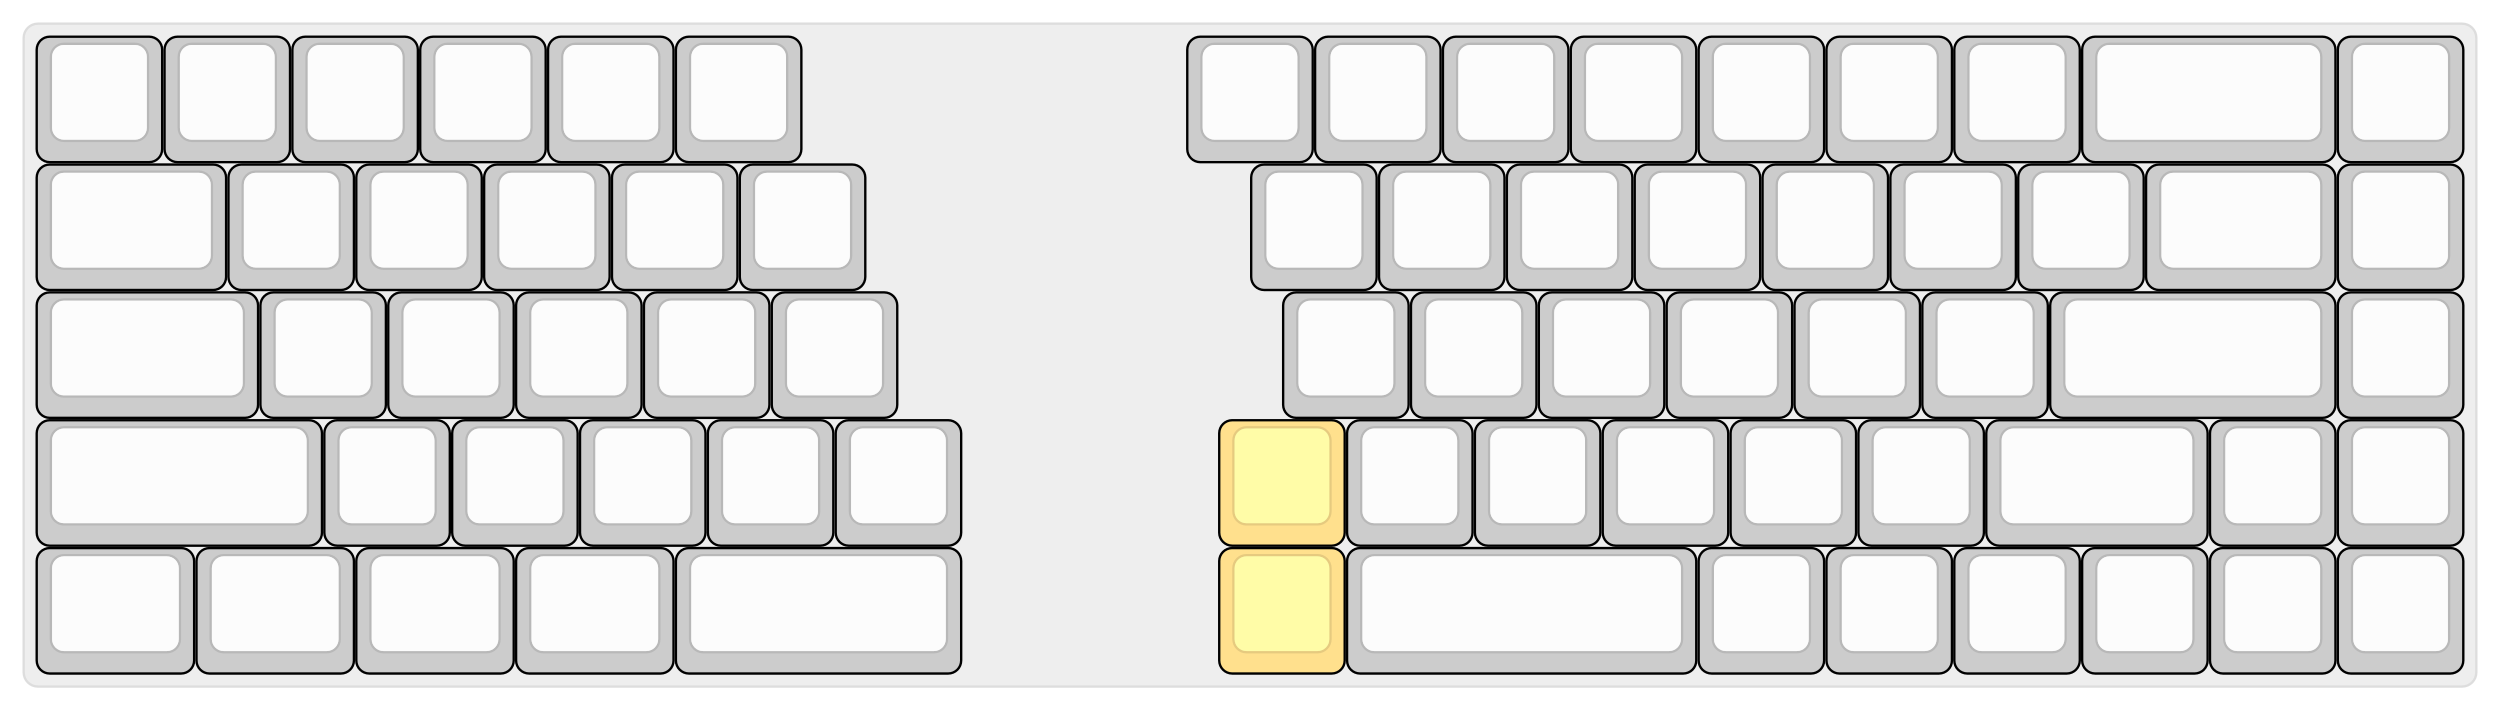
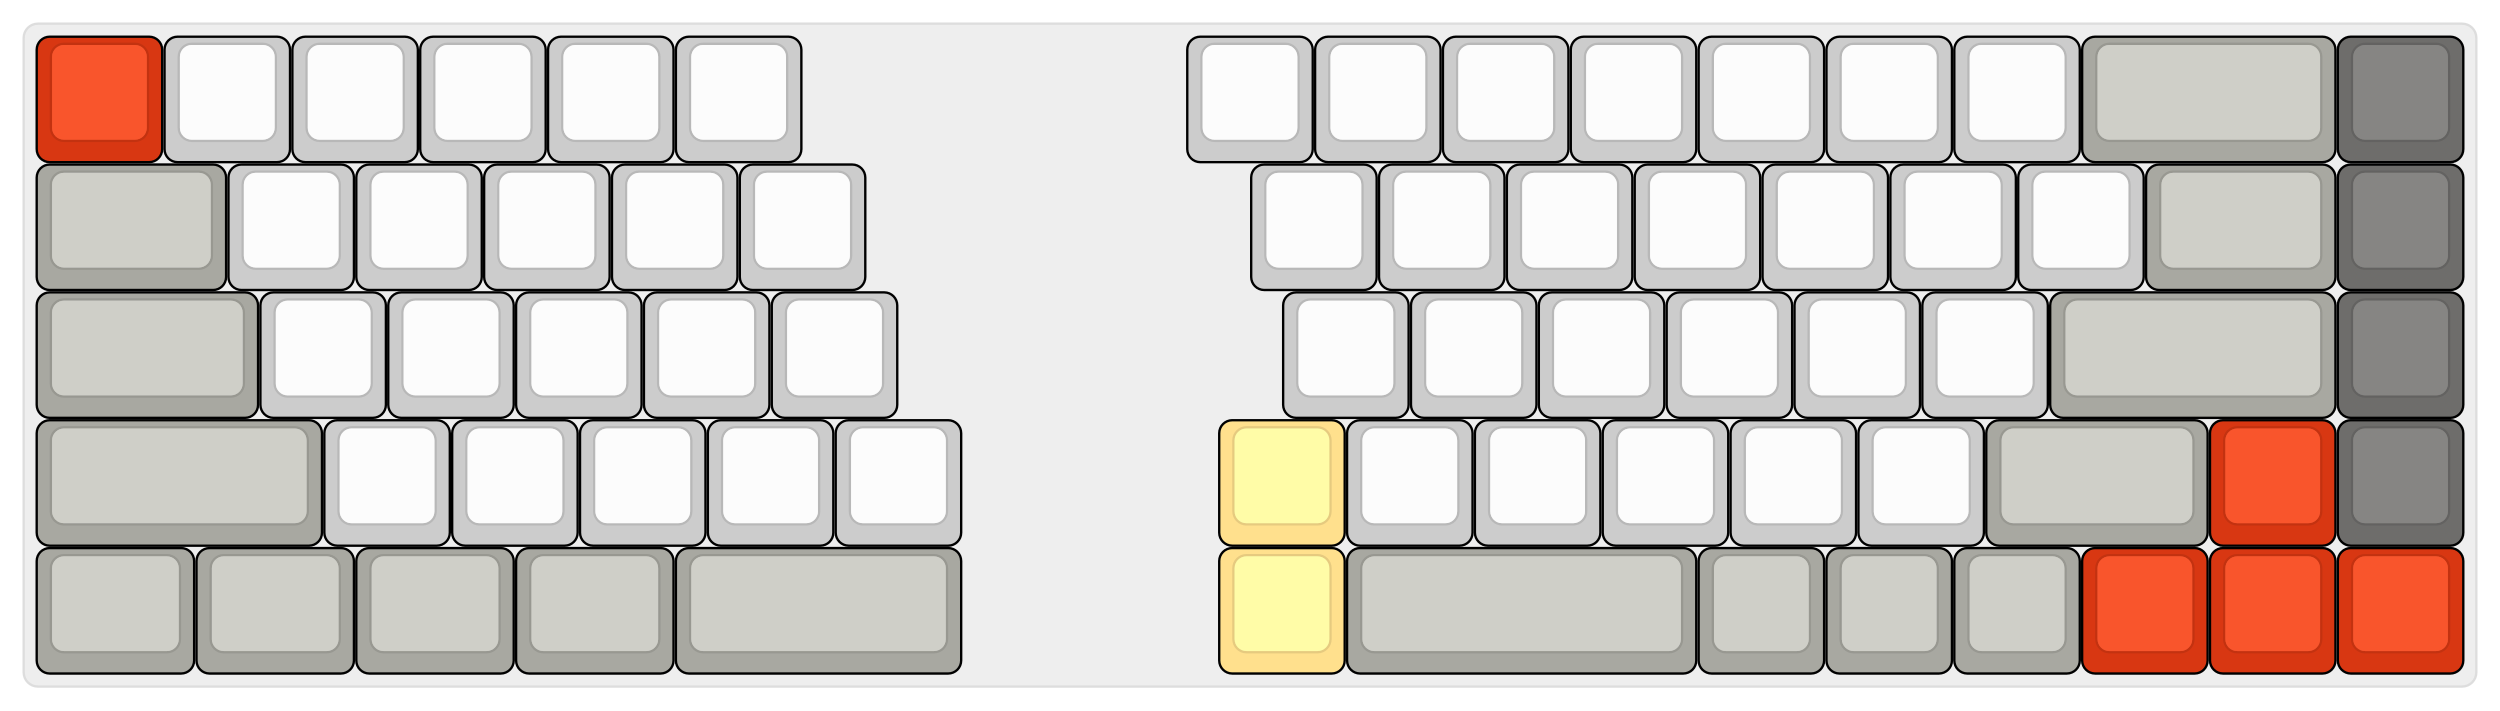
<svg xmlns="http://www.w3.org/2000/svg" xmlns:xlink="http://www.w3.org/1999/xlink" width="1056px" height="300px" viewBox="0 0 1056 300">
  <style type="text/css">
    .keycap .border { stroke: black; stroke-width: 2; }
    .keycap .inner.border { stroke: rgba(0,0,0,.1); }
    </style>
  <defs>
    <linearGradient id="DCS">
      <stop offset="0%" stop-color="black" stop-opacity="0" />
      <stop offset="40%" stop-color="black" stop-opacity="0.1" />
      <stop offset="60%" stop-color="black" stop-opacity="0.1" />
      <stop offset="100%" stop-color="black" stop-opacity="0" />
    </linearGradient>
    <linearGradient id="SPACE" x1="0%" x2="0%" y1="0%" y2="100%">
      <stop offset="0%" stop-color="black" stop-opacity="0.1" />
      <stop offset="20%" stop-color="black" stop-opacity="0.0" />
      <stop offset="40%" stop-color="black" stop-opacity="0.0" />
      <stop offset="100%" stop-color="black" stop-opacity="0.1" />
    </linearGradient>
    <radialGradient id="DSA">
      <stop offset="0%" stop-color="black" stop-opacity="0.1" />
      <stop offset="10%" stop-color="black" stop-opacity="0.1" />
      <stop offset="100%" stop-color="black" stop-opacity="0" />
    </radialGradient>
    <radialGradient id="SA" xlink:href="#DSA" />
  </defs>
  <g transform="translate(10,10)">
    <rect width="1036" height="280" stroke="#ddd" stroke-width="1" fill="#eeeeee" rx="6" />
    <g transform="translate(5,5)">
      <g class="  keycap">
-         <rect x="1" y="1" width="52" height="52" rx="5" fill="#cccccc" class="outer border" />
-         <rect x="1" y="1" width="52" height="52" rx="5" fill="#cccccc" />
-         <rect x="7" y="4" width="40" height="40" rx="5" fill="#fcfcfc" class="inner border" />
-         <rect x="7" y="4" width="40" height="40" rx="5" fill="#fcfcfc" />
+         <rect x="1" y="1" width="52" height="52" rx="5" fill="#d83712" class="outer border" />
+         <rect x="1" y="1" width="52" height="52" rx="5" fill="#d83712" />
+         <rect x="7" y="4" width="40" height="40" rx="5" fill="#f9552c" class="inner border" />
+         <rect x="7" y="4" width="40" height="40" rx="5" fill="#f9552c" />
      </g>
      <g class="  keycap">
        <rect x="55" y="1" width="52" height="52" rx="5" fill="#cccccc" class="outer border" />
        <rect x="55" y="1" width="52" height="52" rx="5" fill="#cccccc" />
        <rect x="61" y="4" width="40" height="40" rx="5" fill="#fcfcfc" class="inner border" />
        <rect x="61" y="4" width="40" height="40" rx="5" fill="#fcfcfc" />
      </g>
      <g class="  keycap">
        <rect x="109" y="1" width="52" height="52" rx="5" fill="#cccccc" class="outer border" />
        <rect x="109" y="1" width="52" height="52" rx="5" fill="#cccccc" />
        <rect x="115" y="4" width="40" height="40" rx="5" fill="#fcfcfc" class="inner border" />
        <rect x="115" y="4" width="40" height="40" rx="5" fill="#fcfcfc" />
      </g>
      <g class="  keycap">
        <rect x="163" y="1" width="52" height="52" rx="5" fill="#cccccc" class="outer border" />
        <rect x="163" y="1" width="52" height="52" rx="5" fill="#cccccc" />
        <rect x="169" y="4" width="40" height="40" rx="5" fill="#fcfcfc" class="inner border" />
        <rect x="169" y="4" width="40" height="40" rx="5" fill="#fcfcfc" />
      </g>
      <g class="  keycap">
        <rect x="217" y="1" width="52" height="52" rx="5" fill="#cccccc" class="outer border" />
        <rect x="217" y="1" width="52" height="52" rx="5" fill="#cccccc" />
        <rect x="223" y="4" width="40" height="40" rx="5" fill="#fcfcfc" class="inner border" />
        <rect x="223" y="4" width="40" height="40" rx="5" fill="#fcfcfc" />
      </g>
      <g class="  keycap">
        <rect x="271" y="1" width="52" height="52" rx="5" fill="#cccccc" class="outer border" />
        <rect x="271" y="1" width="52" height="52" rx="5" fill="#cccccc" />
        <rect x="277" y="4" width="40" height="40" rx="5" fill="#fcfcfc" class="inner border" />
        <rect x="277" y="4" width="40" height="40" rx="5" fill="#fcfcfc" />
      </g>
      <g class="  keycap">
        <rect x="487" y="1" width="52" height="52" rx="5" fill="#cccccc" class="outer border" />
        <rect x="487" y="1" width="52" height="52" rx="5" fill="#cccccc" />
        <rect x="493" y="4" width="40" height="40" rx="5" fill="#fcfcfc" class="inner border" />
        <rect x="493" y="4" width="40" height="40" rx="5" fill="#fcfcfc" />
      </g>
      <g class="  keycap">
        <rect x="541" y="1" width="52" height="52" rx="5" fill="#cccccc" class="outer border" />
        <rect x="541" y="1" width="52" height="52" rx="5" fill="#cccccc" />
        <rect x="547" y="4" width="40" height="40" rx="5" fill="#fcfcfc" class="inner border" />
        <rect x="547" y="4" width="40" height="40" rx="5" fill="#fcfcfc" />
      </g>
      <g class="  keycap">
        <rect x="595" y="1" width="52" height="52" rx="5" fill="#cccccc" class="outer border" />
        <rect x="595" y="1" width="52" height="52" rx="5" fill="#cccccc" />
        <rect x="601" y="4" width="40" height="40" rx="5" fill="#fcfcfc" class="inner border" />
        <rect x="601" y="4" width="40" height="40" rx="5" fill="#fcfcfc" />
      </g>
      <g class="  keycap">
        <rect x="649" y="1" width="52" height="52" rx="5" fill="#cccccc" class="outer border" />
        <rect x="649" y="1" width="52" height="52" rx="5" fill="#cccccc" />
        <rect x="655" y="4" width="40" height="40" rx="5" fill="#fcfcfc" class="inner border" />
        <rect x="655" y="4" width="40" height="40" rx="5" fill="#fcfcfc" />
      </g>
      <g class="  keycap">
        <rect x="703" y="1" width="52" height="52" rx="5" fill="#cccccc" class="outer border" />
        <rect x="703" y="1" width="52" height="52" rx="5" fill="#cccccc" />
        <rect x="709" y="4" width="40" height="40" rx="5" fill="#fcfcfc" class="inner border" />
        <rect x="709" y="4" width="40" height="40" rx="5" fill="#fcfcfc" />
      </g>
      <g class="  keycap">
        <rect x="757" y="1" width="52" height="52" rx="5" fill="#cccccc" class="outer border" />
        <rect x="757" y="1" width="52" height="52" rx="5" fill="#cccccc" />
        <rect x="763" y="4" width="40" height="40" rx="5" fill="#fcfcfc" class="inner border" />
        <rect x="763" y="4" width="40" height="40" rx="5" fill="#fcfcfc" />
      </g>
      <g class="  keycap">
        <rect x="811" y="1" width="52" height="52" rx="5" fill="#cccccc" class="outer border" />
        <rect x="811" y="1" width="52" height="52" rx="5" fill="#cccccc" />
        <rect x="817" y="4" width="40" height="40" rx="5" fill="#fcfcfc" class="inner border" />
        <rect x="817" y="4" width="40" height="40" rx="5" fill="#fcfcfc" />
      </g>
      <g class="  keycap">
-         <rect x="865" y="1" width="106" height="52" rx="5" fill="#cccccc" class="outer border" />
-         <rect x="865" y="1" width="106" height="52" rx="5" fill="#cccccc" />
-         <rect x="871" y="4" width="94" height="40" rx="5" fill="#fcfcfc" class="inner border" />
-         <rect x="871" y="4" width="94" height="40" rx="5" fill="#fcfcfc" />
-       </g>
-       <g class="  keycap">
-         <rect x="973" y="1" width="52" height="52" rx="5" fill="#cccccc" class="outer border" />
-         <rect x="973" y="1" width="52" height="52" rx="5" fill="#cccccc" />
-         <rect x="979" y="4" width="40" height="40" rx="5" fill="#fcfcfc" class="inner border" />
-         <rect x="979" y="4" width="40" height="40" rx="5" fill="#fcfcfc" />
-       </g>
-       <g class="  keycap">
-         <rect x="1" y="55" width="79" height="52" rx="5" fill="#cccccc" class="outer border" />
-         <rect x="1" y="55" width="79" height="52" rx="5" fill="#cccccc" />
-         <rect x="7" y="58" width="67" height="40" rx="5" fill="#fcfcfc" class="inner border" />
-         <rect x="7" y="58" width="67" height="40" rx="5" fill="#fcfcfc" />
+         <rect x="865" y="1" width="106" height="52" rx="5" fill="#a8a8a1" class="outer border" />
+         <rect x="865" y="1" width="106" height="52" rx="5" fill="#a8a8a1" />
+         <rect x="871" y="4" width="94" height="40" rx="5" fill="#cfcfc8" class="inner border" />
+         <rect x="871" y="4" width="94" height="40" rx="5" fill="#cfcfc8" />
+       </g>
+       <g class="  keycap">
+         <rect x="973" y="1" width="52" height="52" rx="5" fill="#6e6d6b" class="outer border" />
+         <rect x="973" y="1" width="52" height="52" rx="5" fill="#6e6d6b" />
+         <rect x="979" y="4" width="40" height="40" rx="5" fill="#868583" class="inner border" />
+         <rect x="979" y="4" width="40" height="40" rx="5" fill="#868583" />
+       </g>
+       <g class="  keycap">
+         <rect x="1" y="55" width="79" height="52" rx="5" fill="#a8a8a1" class="outer border" />
+         <rect x="1" y="55" width="79" height="52" rx="5" fill="#a8a8a1" />
+         <rect x="7" y="58" width="67" height="40" rx="5" fill="#cfcfc8" class="inner border" />
+         <rect x="7" y="58" width="67" height="40" rx="5" fill="#cfcfc8" />
      </g>
      <g class="  keycap">
        <rect x="82" y="55" width="52" height="52" rx="5" fill="#cccccc" class="outer border" />
        <rect x="82" y="55" width="52" height="52" rx="5" fill="#cccccc" />
        <rect x="88" y="58" width="40" height="40" rx="5" fill="#fcfcfc" class="inner border" />
        <rect x="88" y="58" width="40" height="40" rx="5" fill="#fcfcfc" />
      </g>
      <g class="  keycap">
        <rect x="136" y="55" width="52" height="52" rx="5" fill="#cccccc" class="outer border" />
        <rect x="136" y="55" width="52" height="52" rx="5" fill="#cccccc" />
        <rect x="142" y="58" width="40" height="40" rx="5" fill="#fcfcfc" class="inner border" />
        <rect x="142" y="58" width="40" height="40" rx="5" fill="#fcfcfc" />
      </g>
      <g class="  keycap">
        <rect x="190" y="55" width="52" height="52" rx="5" fill="#cccccc" class="outer border" />
        <rect x="190" y="55" width="52" height="52" rx="5" fill="#cccccc" />
        <rect x="196" y="58" width="40" height="40" rx="5" fill="#fcfcfc" class="inner border" />
        <rect x="196" y="58" width="40" height="40" rx="5" fill="#fcfcfc" />
      </g>
      <g class="  keycap">
        <rect x="244" y="55" width="52" height="52" rx="5" fill="#cccccc" class="outer border" />
        <rect x="244" y="55" width="52" height="52" rx="5" fill="#cccccc" />
        <rect x="250" y="58" width="40" height="40" rx="5" fill="#fcfcfc" class="inner border" />
        <rect x="250" y="58" width="40" height="40" rx="5" fill="#fcfcfc" />
      </g>
      <g class="  keycap">
        <rect x="298" y="55" width="52" height="52" rx="5" fill="#cccccc" class="outer border" />
        <rect x="298" y="55" width="52" height="52" rx="5" fill="#cccccc" />
        <rect x="304" y="58" width="40" height="40" rx="5" fill="#fcfcfc" class="inner border" />
        <rect x="304" y="58" width="40" height="40" rx="5" fill="#fcfcfc" />
      </g>
      <g class="  keycap">
        <rect x="514" y="55" width="52" height="52" rx="5" fill="#cccccc" class="outer border" />
        <rect x="514" y="55" width="52" height="52" rx="5" fill="#cccccc" />
        <rect x="520" y="58" width="40" height="40" rx="5" fill="#fcfcfc" class="inner border" />
        <rect x="520" y="58" width="40" height="40" rx="5" fill="#fcfcfc" />
      </g>
      <g class="  keycap">
        <rect x="568" y="55" width="52" height="52" rx="5" fill="#cccccc" class="outer border" />
        <rect x="568" y="55" width="52" height="52" rx="5" fill="#cccccc" />
        <rect x="574" y="58" width="40" height="40" rx="5" fill="#fcfcfc" class="inner border" />
        <rect x="574" y="58" width="40" height="40" rx="5" fill="#fcfcfc" />
      </g>
      <g class="  keycap">
        <rect x="622" y="55" width="52" height="52" rx="5" fill="#cccccc" class="outer border" />
        <rect x="622" y="55" width="52" height="52" rx="5" fill="#cccccc" />
        <rect x="628" y="58" width="40" height="40" rx="5" fill="#fcfcfc" class="inner border" />
        <rect x="628" y="58" width="40" height="40" rx="5" fill="#fcfcfc" />
      </g>
      <g class="  keycap">
        <rect x="676" y="55" width="52" height="52" rx="5" fill="#cccccc" class="outer border" />
        <rect x="676" y="55" width="52" height="52" rx="5" fill="#cccccc" />
        <rect x="682" y="58" width="40" height="40" rx="5" fill="#fcfcfc" class="inner border" />
        <rect x="682" y="58" width="40" height="40" rx="5" fill="#fcfcfc" />
      </g>
      <g class="  keycap">
        <rect x="730" y="55" width="52" height="52" rx="5" fill="#cccccc" class="outer border" />
        <rect x="730" y="55" width="52" height="52" rx="5" fill="#cccccc" />
        <rect x="736" y="58" width="40" height="40" rx="5" fill="#fcfcfc" class="inner border" />
        <rect x="736" y="58" width="40" height="40" rx="5" fill="#fcfcfc" />
      </g>
      <g class="  keycap">
        <rect x="784" y="55" width="52" height="52" rx="5" fill="#cccccc" class="outer border" />
        <rect x="784" y="55" width="52" height="52" rx="5" fill="#cccccc" />
        <rect x="790" y="58" width="40" height="40" rx="5" fill="#fcfcfc" class="inner border" />
        <rect x="790" y="58" width="40" height="40" rx="5" fill="#fcfcfc" />
      </g>
      <g class="  keycap">
        <rect x="838" y="55" width="52" height="52" rx="5" fill="#cccccc" class="outer border" />
        <rect x="838" y="55" width="52" height="52" rx="5" fill="#cccccc" />
        <rect x="844" y="58" width="40" height="40" rx="5" fill="#fcfcfc" class="inner border" />
        <rect x="844" y="58" width="40" height="40" rx="5" fill="#fcfcfc" />
      </g>
      <g class="  keycap">
-         <rect x="892" y="55" width="79" height="52" rx="5" fill="#cccccc" class="outer border" />
-         <rect x="892" y="55" width="79" height="52" rx="5" fill="#cccccc" />
-         <rect x="898" y="58" width="67" height="40" rx="5" fill="#fcfcfc" class="inner border" />
-         <rect x="898" y="58" width="67" height="40" rx="5" fill="#fcfcfc" />
-       </g>
-       <g class="  keycap">
-         <rect x="973" y="55" width="52" height="52" rx="5" fill="#cccccc" class="outer border" />
-         <rect x="973" y="55" width="52" height="52" rx="5" fill="#cccccc" />
-         <rect x="979" y="58" width="40" height="40" rx="5" fill="#fcfcfc" class="inner border" />
-         <rect x="979" y="58" width="40" height="40" rx="5" fill="#fcfcfc" />
-       </g>
-       <g class="  keycap">
-         <rect x="1" y="109" width="92.5" height="52" rx="5" fill="#cccccc" class="outer border" />
-         <rect x="1" y="109" width="92.5" height="52" rx="5" fill="#cccccc" />
-         <rect x="7" y="112" width="80.5" height="40" rx="5" fill="#fcfcfc" class="inner border" />
-         <rect x="7" y="112" width="80.5" height="40" rx="5" fill="#fcfcfc" />
+         <rect x="892" y="55" width="79" height="52" rx="5" fill="#a8a8a1" class="outer border" />
+         <rect x="892" y="55" width="79" height="52" rx="5" fill="#a8a8a1" />
+         <rect x="898" y="58" width="67" height="40" rx="5" fill="#cfcfc8" class="inner border" />
+         <rect x="898" y="58" width="67" height="40" rx="5" fill="#cfcfc8" />
+       </g>
+       <g class="  keycap">
+         <rect x="973" y="55" width="52" height="52" rx="5" fill="#6e6d6b" class="outer border" />
+         <rect x="973" y="55" width="52" height="52" rx="5" fill="#6e6d6b" />
+         <rect x="979" y="58" width="40" height="40" rx="5" fill="#868583" class="inner border" />
+         <rect x="979" y="58" width="40" height="40" rx="5" fill="#868583" />
+       </g>
+       <g class="  keycap">
+         <rect x="1" y="109" width="92.5" height="52" rx="5" fill="#a8a8a1" class="outer border" />
+         <rect x="1" y="109" width="92.5" height="52" rx="5" fill="#a8a8a1" />
+         <rect x="7" y="112" width="80.5" height="40" rx="5" fill="#cfcfc8" class="inner border" />
+         <rect x="7" y="112" width="80.5" height="40" rx="5" fill="#cfcfc8" />
      </g>
      <g class="  keycap">
        <rect x="95.5" y="109" width="52" height="52" rx="5" fill="#cccccc" class="outer border" />
        <rect x="95.5" y="109" width="52" height="52" rx="5" fill="#cccccc" />
        <rect x="101.5" y="112" width="40" height="40" rx="5" fill="#fcfcfc" class="inner border" />
        <rect x="101.5" y="112" width="40" height="40" rx="5" fill="#fcfcfc" />
      </g>
      <g class="  keycap">
        <rect x="149.5" y="109" width="52" height="52" rx="5" fill="#cccccc" class="outer border" />
        <rect x="149.5" y="109" width="52" height="52" rx="5" fill="#cccccc" />
        <rect x="155.5" y="112" width="40" height="40" rx="5" fill="#fcfcfc" class="inner border" />
        <rect x="155.5" y="112" width="40" height="40" rx="5" fill="#fcfcfc" />
      </g>
      <g class="  keycap">
        <rect x="203.5" y="109" width="52" height="52" rx="5" fill="#cccccc" class="outer border" />
        <rect x="203.5" y="109" width="52" height="52" rx="5" fill="#cccccc" />
        <rect x="209.5" y="112" width="40" height="40" rx="5" fill="#fcfcfc" class="inner border" />
        <rect x="209.5" y="112" width="40" height="40" rx="5" fill="#fcfcfc" />
      </g>
      <g class="  keycap">
        <rect x="257.5" y="109" width="52" height="52" rx="5" fill="#cccccc" class="outer border" />
        <rect x="257.5" y="109" width="52" height="52" rx="5" fill="#cccccc" />
        <rect x="263.5" y="112" width="40" height="40" rx="5" fill="#fcfcfc" class="inner border" />
        <rect x="263.5" y="112" width="40" height="40" rx="5" fill="#fcfcfc" />
      </g>
      <g class="  keycap">
        <rect x="311.5" y="109" width="52" height="52" rx="5" fill="#cccccc" class="outer border" />
        <rect x="311.5" y="109" width="52" height="52" rx="5" fill="#cccccc" />
        <rect x="317.5" y="112" width="40" height="40" rx="5" fill="#fcfcfc" class="inner border" />
        <rect x="317.5" y="112" width="40" height="40" rx="5" fill="#fcfcfc" />
      </g>
      <g class="  keycap">
        <rect x="527.5" y="109" width="52" height="52" rx="5" fill="#cccccc" class="outer border" />
        <rect x="527.5" y="109" width="52" height="52" rx="5" fill="#cccccc" />
        <rect x="533.5" y="112" width="40" height="40" rx="5" fill="#fcfcfc" class="inner border" />
        <rect x="533.5" y="112" width="40" height="40" rx="5" fill="#fcfcfc" />
      </g>
      <g class="  keycap">
        <rect x="581.5" y="109" width="52" height="52" rx="5" fill="#cccccc" class="outer border" />
        <rect x="581.5" y="109" width="52" height="52" rx="5" fill="#cccccc" />
        <rect x="587.5" y="112" width="40" height="40" rx="5" fill="#fcfcfc" class="inner border" />
        <rect x="587.5" y="112" width="40" height="40" rx="5" fill="#fcfcfc" />
      </g>
      <g class="  keycap">
        <rect x="635.5" y="109" width="52" height="52" rx="5" fill="#cccccc" class="outer border" />
        <rect x="635.5" y="109" width="52" height="52" rx="5" fill="#cccccc" />
        <rect x="641.5" y="112" width="40" height="40" rx="5" fill="#fcfcfc" class="inner border" />
        <rect x="641.5" y="112" width="40" height="40" rx="5" fill="#fcfcfc" />
      </g>
      <g class="  keycap">
        <rect x="689.5" y="109" width="52" height="52" rx="5" fill="#cccccc" class="outer border" />
        <rect x="689.5" y="109" width="52" height="52" rx="5" fill="#cccccc" />
        <rect x="695.5" y="112" width="40" height="40" rx="5" fill="#fcfcfc" class="inner border" />
        <rect x="695.5" y="112" width="40" height="40" rx="5" fill="#fcfcfc" />
      </g>
      <g class="  keycap">
        <rect x="743.5" y="109" width="52" height="52" rx="5" fill="#cccccc" class="outer border" />
        <rect x="743.5" y="109" width="52" height="52" rx="5" fill="#cccccc" />
        <rect x="749.5" y="112" width="40" height="40" rx="5" fill="#fcfcfc" class="inner border" />
        <rect x="749.5" y="112" width="40" height="40" rx="5" fill="#fcfcfc" />
      </g>
      <g class="  keycap">
        <rect x="797.5" y="109" width="52" height="52" rx="5" fill="#cccccc" class="outer border" />
        <rect x="797.5" y="109" width="52" height="52" rx="5" fill="#cccccc" />
        <rect x="803.5" y="112" width="40" height="40" rx="5" fill="#fcfcfc" class="inner border" />
        <rect x="803.5" y="112" width="40" height="40" rx="5" fill="#fcfcfc" />
      </g>
      <g class="  keycap">
-         <rect x="851.5" y="109" width="119.5" height="52" rx="5" fill="#cccccc" class="outer border" />
-         <rect x="851.5" y="109" width="119.5" height="52" rx="5" fill="#cccccc" />
-         <rect x="857.5" y="112" width="107.5" height="40" rx="5" fill="#fcfcfc" class="inner border" />
-         <rect x="857.5" y="112" width="107.5" height="40" rx="5" fill="#fcfcfc" />
-       </g>
-       <g class="  keycap">
-         <rect x="973" y="109" width="52" height="52" rx="5" fill="#cccccc" class="outer border" />
-         <rect x="973" y="109" width="52" height="52" rx="5" fill="#cccccc" />
-         <rect x="979" y="112" width="40" height="40" rx="5" fill="#fcfcfc" class="inner border" />
-         <rect x="979" y="112" width="40" height="40" rx="5" fill="#fcfcfc" />
-       </g>
-       <g class="  keycap">
-         <rect x="1" y="163" width="119.5" height="52" rx="5" fill="#cccccc" class="outer border" />
-         <rect x="1" y="163" width="119.5" height="52" rx="5" fill="#cccccc" />
-         <rect x="7" y="166" width="107.5" height="40" rx="5" fill="#fcfcfc" class="inner border" />
-         <rect x="7" y="166" width="107.5" height="40" rx="5" fill="#fcfcfc" />
+         <rect x="851.5" y="109" width="119.5" height="52" rx="5" fill="#a8a8a1" class="outer border" />
+         <rect x="851.5" y="109" width="119.5" height="52" rx="5" fill="#a8a8a1" />
+         <rect x="857.5" y="112" width="107.5" height="40" rx="5" fill="#cfcfc8" class="inner border" />
+         <rect x="857.5" y="112" width="107.5" height="40" rx="5" fill="#cfcfc8" />
+       </g>
+       <g class="  keycap">
+         <rect x="973" y="109" width="52" height="52" rx="5" fill="#6e6d6b" class="outer border" />
+         <rect x="973" y="109" width="52" height="52" rx="5" fill="#6e6d6b" />
+         <rect x="979" y="112" width="40" height="40" rx="5" fill="#868583" class="inner border" />
+         <rect x="979" y="112" width="40" height="40" rx="5" fill="#868583" />
+       </g>
+       <g class="  keycap">
+         <rect x="1" y="163" width="119.5" height="52" rx="5" fill="#a8a8a1" class="outer border" />
+         <rect x="1" y="163" width="119.5" height="52" rx="5" fill="#a8a8a1" />
+         <rect x="7" y="166" width="107.5" height="40" rx="5" fill="#cfcfc8" class="inner border" />
+         <rect x="7" y="166" width="107.5" height="40" rx="5" fill="#cfcfc8" />
      </g>
      <g class="  keycap">
        <rect x="122.5" y="163" width="52" height="52" rx="5" fill="#cccccc" class="outer border" />
        <rect x="122.5" y="163" width="52" height="52" rx="5" fill="#cccccc" />
        <rect x="128.5" y="166" width="40" height="40" rx="5" fill="#fcfcfc" class="inner border" />
        <rect x="128.5" y="166" width="40" height="40" rx="5" fill="#fcfcfc" />
      </g>
      <g class="  keycap">
        <rect x="176.5" y="163" width="52" height="52" rx="5" fill="#cccccc" class="outer border" />
        <rect x="176.5" y="163" width="52" height="52" rx="5" fill="#cccccc" />
        <rect x="182.5" y="166" width="40" height="40" rx="5" fill="#fcfcfc" class="inner border" />
        <rect x="182.5" y="166" width="40" height="40" rx="5" fill="#fcfcfc" />
      </g>
      <g class="  keycap">
        <rect x="230.5" y="163" width="52" height="52" rx="5" fill="#cccccc" class="outer border" />
        <rect x="230.5" y="163" width="52" height="52" rx="5" fill="#cccccc" />
        <rect x="236.5" y="166" width="40" height="40" rx="5" fill="#fcfcfc" class="inner border" />
        <rect x="236.5" y="166" width="40" height="40" rx="5" fill="#fcfcfc" />
      </g>
      <g class="  keycap">
        <rect x="284.5" y="163" width="52" height="52" rx="5" fill="#cccccc" class="outer border" />
        <rect x="284.5" y="163" width="52" height="52" rx="5" fill="#cccccc" />
        <rect x="290.5" y="166" width="40" height="40" rx="5" fill="#fcfcfc" class="inner border" />
        <rect x="290.5" y="166" width="40" height="40" rx="5" fill="#fcfcfc" />
      </g>
      <g class="  keycap">
        <rect x="338.5" y="163" width="52" height="52" rx="5" fill="#cccccc" class="outer border" />
        <rect x="338.5" y="163" width="52" height="52" rx="5" fill="#cccccc" />
        <rect x="344.5" y="166" width="40" height="40" rx="5" fill="#fcfcfc" class="inner border" />
        <rect x="344.5" y="166" width="40" height="40" rx="5" fill="#fcfcfc" />
      </g>
      <g class="  keycap">
        <rect x="500.5" y="163" width="52" height="52" rx="5" fill="#ffe08d" class="outer border" />
        <rect x="500.5" y="163" width="52" height="52" rx="5" fill="#ffe08d" />
        <rect x="506.5" y="166" width="40" height="40" rx="5" fill="#fffca7" class="inner border" />
        <rect x="506.5" y="166" width="40" height="40" rx="5" fill="#fffca7" />
      </g>
      <g class="  keycap">
        <rect x="554.5" y="163" width="52" height="52" rx="5" fill="#cccccc" class="outer border" />
        <rect x="554.5" y="163" width="52" height="52" rx="5" fill="#cccccc" />
        <rect x="560.5" y="166" width="40" height="40" rx="5" fill="#fcfcfc" class="inner border" />
        <rect x="560.5" y="166" width="40" height="40" rx="5" fill="#fcfcfc" />
      </g>
      <g class="  keycap">
        <rect x="608.5" y="163" width="52" height="52" rx="5" fill="#cccccc" class="outer border" />
        <rect x="608.5" y="163" width="52" height="52" rx="5" fill="#cccccc" />
        <rect x="614.5" y="166" width="40" height="40" rx="5" fill="#fcfcfc" class="inner border" />
        <rect x="614.5" y="166" width="40" height="40" rx="5" fill="#fcfcfc" />
      </g>
      <g class="  keycap">
        <rect x="662.5" y="163" width="52" height="52" rx="5" fill="#cccccc" class="outer border" />
        <rect x="662.5" y="163" width="52" height="52" rx="5" fill="#cccccc" />
        <rect x="668.5" y="166" width="40" height="40" rx="5" fill="#fcfcfc" class="inner border" />
        <rect x="668.5" y="166" width="40" height="40" rx="5" fill="#fcfcfc" />
      </g>
      <g class="  keycap">
        <rect x="716.5" y="163" width="52" height="52" rx="5" fill="#cccccc" class="outer border" />
        <rect x="716.5" y="163" width="52" height="52" rx="5" fill="#cccccc" />
        <rect x="722.5" y="166" width="40" height="40" rx="5" fill="#fcfcfc" class="inner border" />
        <rect x="722.5" y="166" width="40" height="40" rx="5" fill="#fcfcfc" />
      </g>
      <g class="  keycap">
        <rect x="770.5" y="163" width="52" height="52" rx="5" fill="#cccccc" class="outer border" />
        <rect x="770.5" y="163" width="52" height="52" rx="5" fill="#cccccc" />
        <rect x="776.5" y="166" width="40" height="40" rx="5" fill="#fcfcfc" class="inner border" />
        <rect x="776.5" y="166" width="40" height="40" rx="5" fill="#fcfcfc" />
      </g>
      <g class="  keycap">
-         <rect x="824.5" y="163" width="92.5" height="52" rx="5" fill="#cccccc" class="outer border" />
-         <rect x="824.5" y="163" width="92.5" height="52" rx="5" fill="#cccccc" />
-         <rect x="830.5" y="166" width="80.5" height="40" rx="5" fill="#fcfcfc" class="inner border" />
-         <rect x="830.5" y="166" width="80.5" height="40" rx="5" fill="#fcfcfc" />
-       </g>
-       <g class="  keycap">
-         <rect x="919" y="163" width="52" height="52" rx="5" fill="#cccccc" class="outer border" />
-         <rect x="919" y="163" width="52" height="52" rx="5" fill="#cccccc" />
-         <rect x="925" y="166" width="40" height="40" rx="5" fill="#fcfcfc" class="inner border" />
-         <rect x="925" y="166" width="40" height="40" rx="5" fill="#fcfcfc" />
-       </g>
-       <g class="  keycap">
-         <rect x="973" y="163" width="52" height="52" rx="5" fill="#cccccc" class="outer border" />
-         <rect x="973" y="163" width="52" height="52" rx="5" fill="#cccccc" />
-         <rect x="979" y="166" width="40" height="40" rx="5" fill="#fcfcfc" class="inner border" />
-         <rect x="979" y="166" width="40" height="40" rx="5" fill="#fcfcfc" />
-       </g>
-       <g class="  keycap">
-         <rect x="1" y="217" width="65.5" height="52" rx="5" fill="#cccccc" class="outer border" />
-         <rect x="1" y="217" width="65.5" height="52" rx="5" fill="#cccccc" />
-         <rect x="7" y="220" width="53.5" height="40" rx="5" fill="#fcfcfc" class="inner border" />
-         <rect x="7" y="220" width="53.5" height="40" rx="5" fill="#fcfcfc" />
-       </g>
-       <g class="  keycap">
-         <rect x="68.5" y="217" width="65.5" height="52" rx="5" fill="#cccccc" class="outer border" />
-         <rect x="68.5" y="217" width="65.5" height="52" rx="5" fill="#cccccc" />
-         <rect x="74.5" y="220" width="53.5" height="40" rx="5" fill="#fcfcfc" class="inner border" />
-         <rect x="74.5" y="220" width="53.5" height="40" rx="5" fill="#fcfcfc" />
-       </g>
-       <g class="  keycap">
-         <rect x="136" y="217" width="65.5" height="52" rx="5" fill="#cccccc" class="outer border" />
-         <rect x="136" y="217" width="65.5" height="52" rx="5" fill="#cccccc" />
-         <rect x="142" y="220" width="53.5" height="40" rx="5" fill="#fcfcfc" class="inner border" />
-         <rect x="142" y="220" width="53.5" height="40" rx="5" fill="#fcfcfc" />
-       </g>
-       <g class="  keycap">
-         <rect x="203.5" y="217" width="65.5" height="52" rx="5" fill="#cccccc" class="outer border" />
-         <rect x="203.5" y="217" width="65.5" height="52" rx="5" fill="#cccccc" />
-         <rect x="209.5" y="220" width="53.5" height="40" rx="5" fill="#fcfcfc" class="inner border" />
-         <rect x="209.5" y="220" width="53.5" height="40" rx="5" fill="#fcfcfc" />
-       </g>
-       <g class="  keycap">
-         <rect x="271" y="217" width="119.5" height="52" rx="5" fill="#cccccc" class="outer border" />
-         <rect x="271" y="217" width="119.5" height="52" rx="5" fill="#cccccc" />
-         <rect x="277" y="220" width="107.5" height="40" rx="5" fill="#fcfcfc" class="inner border" />
-         <rect x="277" y="220" width="107.5" height="40" rx="5" fill="#fcfcfc" />
+         <rect x="824.5" y="163" width="92.5" height="52" rx="5" fill="#a8a8a1" class="outer border" />
+         <rect x="824.5" y="163" width="92.5" height="52" rx="5" fill="#a8a8a1" />
+         <rect x="830.5" y="166" width="80.5" height="40" rx="5" fill="#cfcfc8" class="inner border" />
+         <rect x="830.5" y="166" width="80.5" height="40" rx="5" fill="#cfcfc8" />
+       </g>
+       <g class="  keycap">
+         <rect x="919" y="163" width="52" height="52" rx="5" fill="#d83712" class="outer border" />
+         <rect x="919" y="163" width="52" height="52" rx="5" fill="#d83712" />
+         <rect x="925" y="166" width="40" height="40" rx="5" fill="#f9552c" class="inner border" />
+         <rect x="925" y="166" width="40" height="40" rx="5" fill="#f9552c" />
+       </g>
+       <g class="  keycap">
+         <rect x="973" y="163" width="52" height="52" rx="5" fill="#6e6d6b" class="outer border" />
+         <rect x="973" y="163" width="52" height="52" rx="5" fill="#6e6d6b" />
+         <rect x="979" y="166" width="40" height="40" rx="5" fill="#868583" class="inner border" />
+         <rect x="979" y="166" width="40" height="40" rx="5" fill="#868583" />
+       </g>
+       <g class="  keycap">
+         <rect x="1" y="217" width="65.5" height="52" rx="5" fill="#a8a8a1" class="outer border" />
+         <rect x="1" y="217" width="65.5" height="52" rx="5" fill="#a8a8a1" />
+         <rect x="7" y="220" width="53.5" height="40" rx="5" fill="#cfcfc8" class="inner border" />
+         <rect x="7" y="220" width="53.5" height="40" rx="5" fill="#cfcfc8" />
+       </g>
+       <g class="  keycap">
+         <rect x="68.5" y="217" width="65.5" height="52" rx="5" fill="#a8a8a1" class="outer border" />
+         <rect x="68.5" y="217" width="65.5" height="52" rx="5" fill="#a8a8a1" />
+         <rect x="74.5" y="220" width="53.5" height="40" rx="5" fill="#cfcfc8" class="inner border" />
+         <rect x="74.5" y="220" width="53.5" height="40" rx="5" fill="#cfcfc8" />
+       </g>
+       <g class="  keycap">
+         <rect x="136" y="217" width="65.5" height="52" rx="5" fill="#a8a8a1" class="outer border" />
+         <rect x="136" y="217" width="65.5" height="52" rx="5" fill="#a8a8a1" />
+         <rect x="142" y="220" width="53.5" height="40" rx="5" fill="#cfcfc8" class="inner border" />
+         <rect x="142" y="220" width="53.5" height="40" rx="5" fill="#cfcfc8" />
+       </g>
+       <g class="  keycap">
+         <rect x="203.5" y="217" width="65.5" height="52" rx="5" fill="#a8a8a1" class="outer border" />
+         <rect x="203.5" y="217" width="65.5" height="52" rx="5" fill="#a8a8a1" />
+         <rect x="209.5" y="220" width="53.5" height="40" rx="5" fill="#cfcfc8" class="inner border" />
+         <rect x="209.5" y="220" width="53.5" height="40" rx="5" fill="#cfcfc8" />
+       </g>
+       <g class="  keycap">
+         <rect x="271" y="217" width="119.5" height="52" rx="5" fill="#a8a8a1" class="outer border" />
+         <rect x="271" y="217" width="119.5" height="52" rx="5" fill="#a8a8a1" />
+         <rect x="277" y="220" width="107.5" height="40" rx="5" fill="#cfcfc8" class="inner border" />
+         <rect x="277" y="220" width="107.5" height="40" rx="5" fill="#cfcfc8" />
      </g>
      <g class="  keycap">
        <rect x="500.5" y="217" width="52" height="52" rx="5" fill="#ffe08d" class="outer border" />
        <rect x="500.5" y="217" width="52" height="52" rx="5" fill="#ffe08d" />
        <rect x="506.5" y="220" width="40" height="40" rx="5" fill="#fffca7" class="inner border" />
        <rect x="506.5" y="220" width="40" height="40" rx="5" fill="#fffca7" />
      </g>
      <g class="  keycap">
-         <rect x="554.5" y="217" width="146.5" height="52" rx="5" fill="#cccccc" class="outer border" />
-         <rect x="554.5" y="217" width="146.5" height="52" rx="5" fill="#cccccc" />
-         <rect x="560.5" y="220" width="134.5" height="40" rx="5" fill="#fcfcfc" class="inner border" />
-         <rect x="560.5" y="220" width="134.5" height="40" rx="5" fill="#fcfcfc" />
-       </g>
-       <g class="  keycap">
-         <rect x="703" y="217" width="52" height="52" rx="5" fill="#cccccc" class="outer border" />
-         <rect x="703" y="217" width="52" height="52" rx="5" fill="#cccccc" />
-         <rect x="709" y="220" width="40" height="40" rx="5" fill="#fcfcfc" class="inner border" />
-         <rect x="709" y="220" width="40" height="40" rx="5" fill="#fcfcfc" />
-       </g>
-       <g class="  keycap">
-         <rect x="757" y="217" width="52" height="52" rx="5" fill="#cccccc" class="outer border" />
-         <rect x="757" y="217" width="52" height="52" rx="5" fill="#cccccc" />
-         <rect x="763" y="220" width="40" height="40" rx="5" fill="#fcfcfc" class="inner border" />
-         <rect x="763" y="220" width="40" height="40" rx="5" fill="#fcfcfc" />
-       </g>
-       <g class="  keycap">
-         <rect x="811" y="217" width="52" height="52" rx="5" fill="#cccccc" class="outer border" />
-         <rect x="811" y="217" width="52" height="52" rx="5" fill="#cccccc" />
-         <rect x="817" y="220" width="40" height="40" rx="5" fill="#fcfcfc" class="inner border" />
-         <rect x="817" y="220" width="40" height="40" rx="5" fill="#fcfcfc" />
-       </g>
-       <g class="  keycap">
-         <rect x="865" y="217" width="52" height="52" rx="5" fill="#cccccc" class="outer border" />
-         <rect x="865" y="217" width="52" height="52" rx="5" fill="#cccccc" />
-         <rect x="871" y="220" width="40" height="40" rx="5" fill="#fcfcfc" class="inner border" />
-         <rect x="871" y="220" width="40" height="40" rx="5" fill="#fcfcfc" />
-       </g>
-       <g class="  keycap">
-         <rect x="919" y="217" width="52" height="52" rx="5" fill="#cccccc" class="outer border" />
-         <rect x="919" y="217" width="52" height="52" rx="5" fill="#cccccc" />
-         <rect x="925" y="220" width="40" height="40" rx="5" fill="#fcfcfc" class="inner border" />
-         <rect x="925" y="220" width="40" height="40" rx="5" fill="#fcfcfc" />
-       </g>
-       <g class="  keycap">
-         <rect x="973" y="217" width="52" height="52" rx="5" fill="#cccccc" class="outer border" />
-         <rect x="973" y="217" width="52" height="52" rx="5" fill="#cccccc" />
-         <rect x="979" y="220" width="40" height="40" rx="5" fill="#fcfcfc" class="inner border" />
-         <rect x="979" y="220" width="40" height="40" rx="5" fill="#fcfcfc" />
+         <rect x="554.5" y="217" width="146.5" height="52" rx="5" fill="#a8a8a1" class="outer border" />
+         <rect x="554.5" y="217" width="146.5" height="52" rx="5" fill="#a8a8a1" />
+         <rect x="560.5" y="220" width="134.5" height="40" rx="5" fill="#cfcfc8" class="inner border" />
+         <rect x="560.5" y="220" width="134.5" height="40" rx="5" fill="#cfcfc8" />
+       </g>
+       <g class="  keycap">
+         <rect x="703" y="217" width="52" height="52" rx="5" fill="#a8a8a1" class="outer border" />
+         <rect x="703" y="217" width="52" height="52" rx="5" fill="#a8a8a1" />
+         <rect x="709" y="220" width="40" height="40" rx="5" fill="#cfcfc8" class="inner border" />
+         <rect x="709" y="220" width="40" height="40" rx="5" fill="#cfcfc8" />
+       </g>
+       <g class="  keycap">
+         <rect x="757" y="217" width="52" height="52" rx="5" fill="#a8a8a1" class="outer border" />
+         <rect x="757" y="217" width="52" height="52" rx="5" fill="#a8a8a1" />
+         <rect x="763" y="220" width="40" height="40" rx="5" fill="#cfcfc8" class="inner border" />
+         <rect x="763" y="220" width="40" height="40" rx="5" fill="#cfcfc8" />
+       </g>
+       <g class="  keycap">
+         <rect x="811" y="217" width="52" height="52" rx="5" fill="#a8a8a1" class="outer border" />
+         <rect x="811" y="217" width="52" height="52" rx="5" fill="#a8a8a1" />
+         <rect x="817" y="220" width="40" height="40" rx="5" fill="#cfcfc8" class="inner border" />
+         <rect x="817" y="220" width="40" height="40" rx="5" fill="#cfcfc8" />
+       </g>
+       <g class="  keycap">
+         <rect x="865" y="217" width="52" height="52" rx="5" fill="#d83712" class="outer border" />
+         <rect x="865" y="217" width="52" height="52" rx="5" fill="#d83712" />
+         <rect x="871" y="220" width="40" height="40" rx="5" fill="#f9552c" class="inner border" />
+         <rect x="871" y="220" width="40" height="40" rx="5" fill="#f9552c" />
+       </g>
+       <g class="  keycap">
+         <rect x="919" y="217" width="52" height="52" rx="5" fill="#d83712" class="outer border" />
+         <rect x="919" y="217" width="52" height="52" rx="5" fill="#d83712" />
+         <rect x="925" y="220" width="40" height="40" rx="5" fill="#f9552c" class="inner border" />
+         <rect x="925" y="220" width="40" height="40" rx="5" fill="#f9552c" />
+       </g>
+       <g class="  keycap">
+         <rect x="973" y="217" width="52" height="52" rx="5" fill="#d83712" class="outer border" />
+         <rect x="973" y="217" width="52" height="52" rx="5" fill="#d83712" />
+         <rect x="979" y="220" width="40" height="40" rx="5" fill="#f9552c" class="inner border" />
+         <rect x="979" y="220" width="40" height="40" rx="5" fill="#f9552c" />
      </g>
    </g>
  </g>
</svg>
